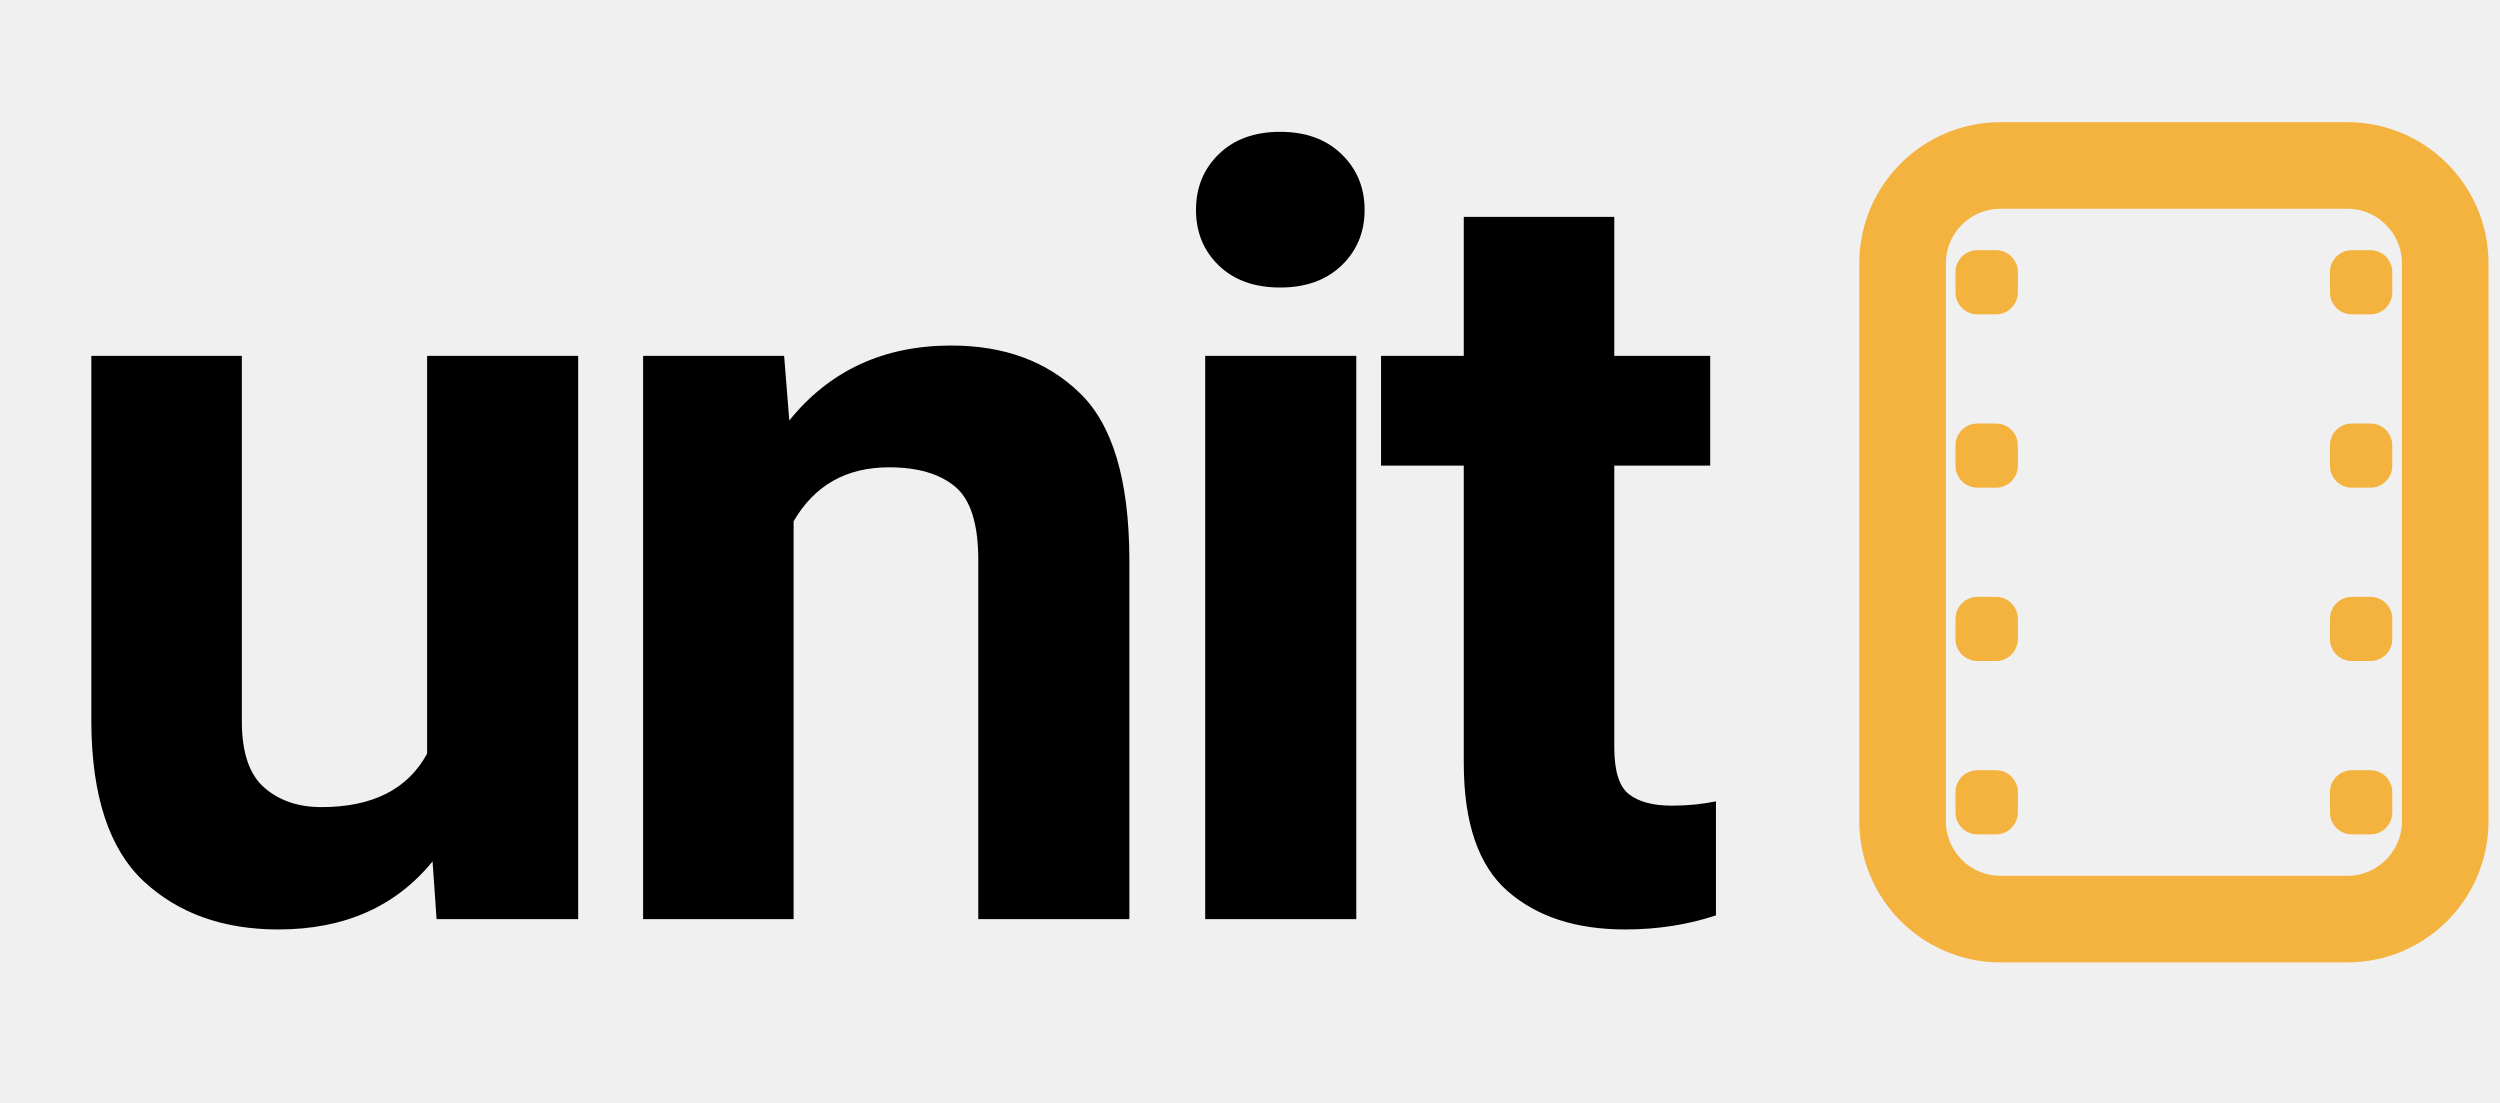
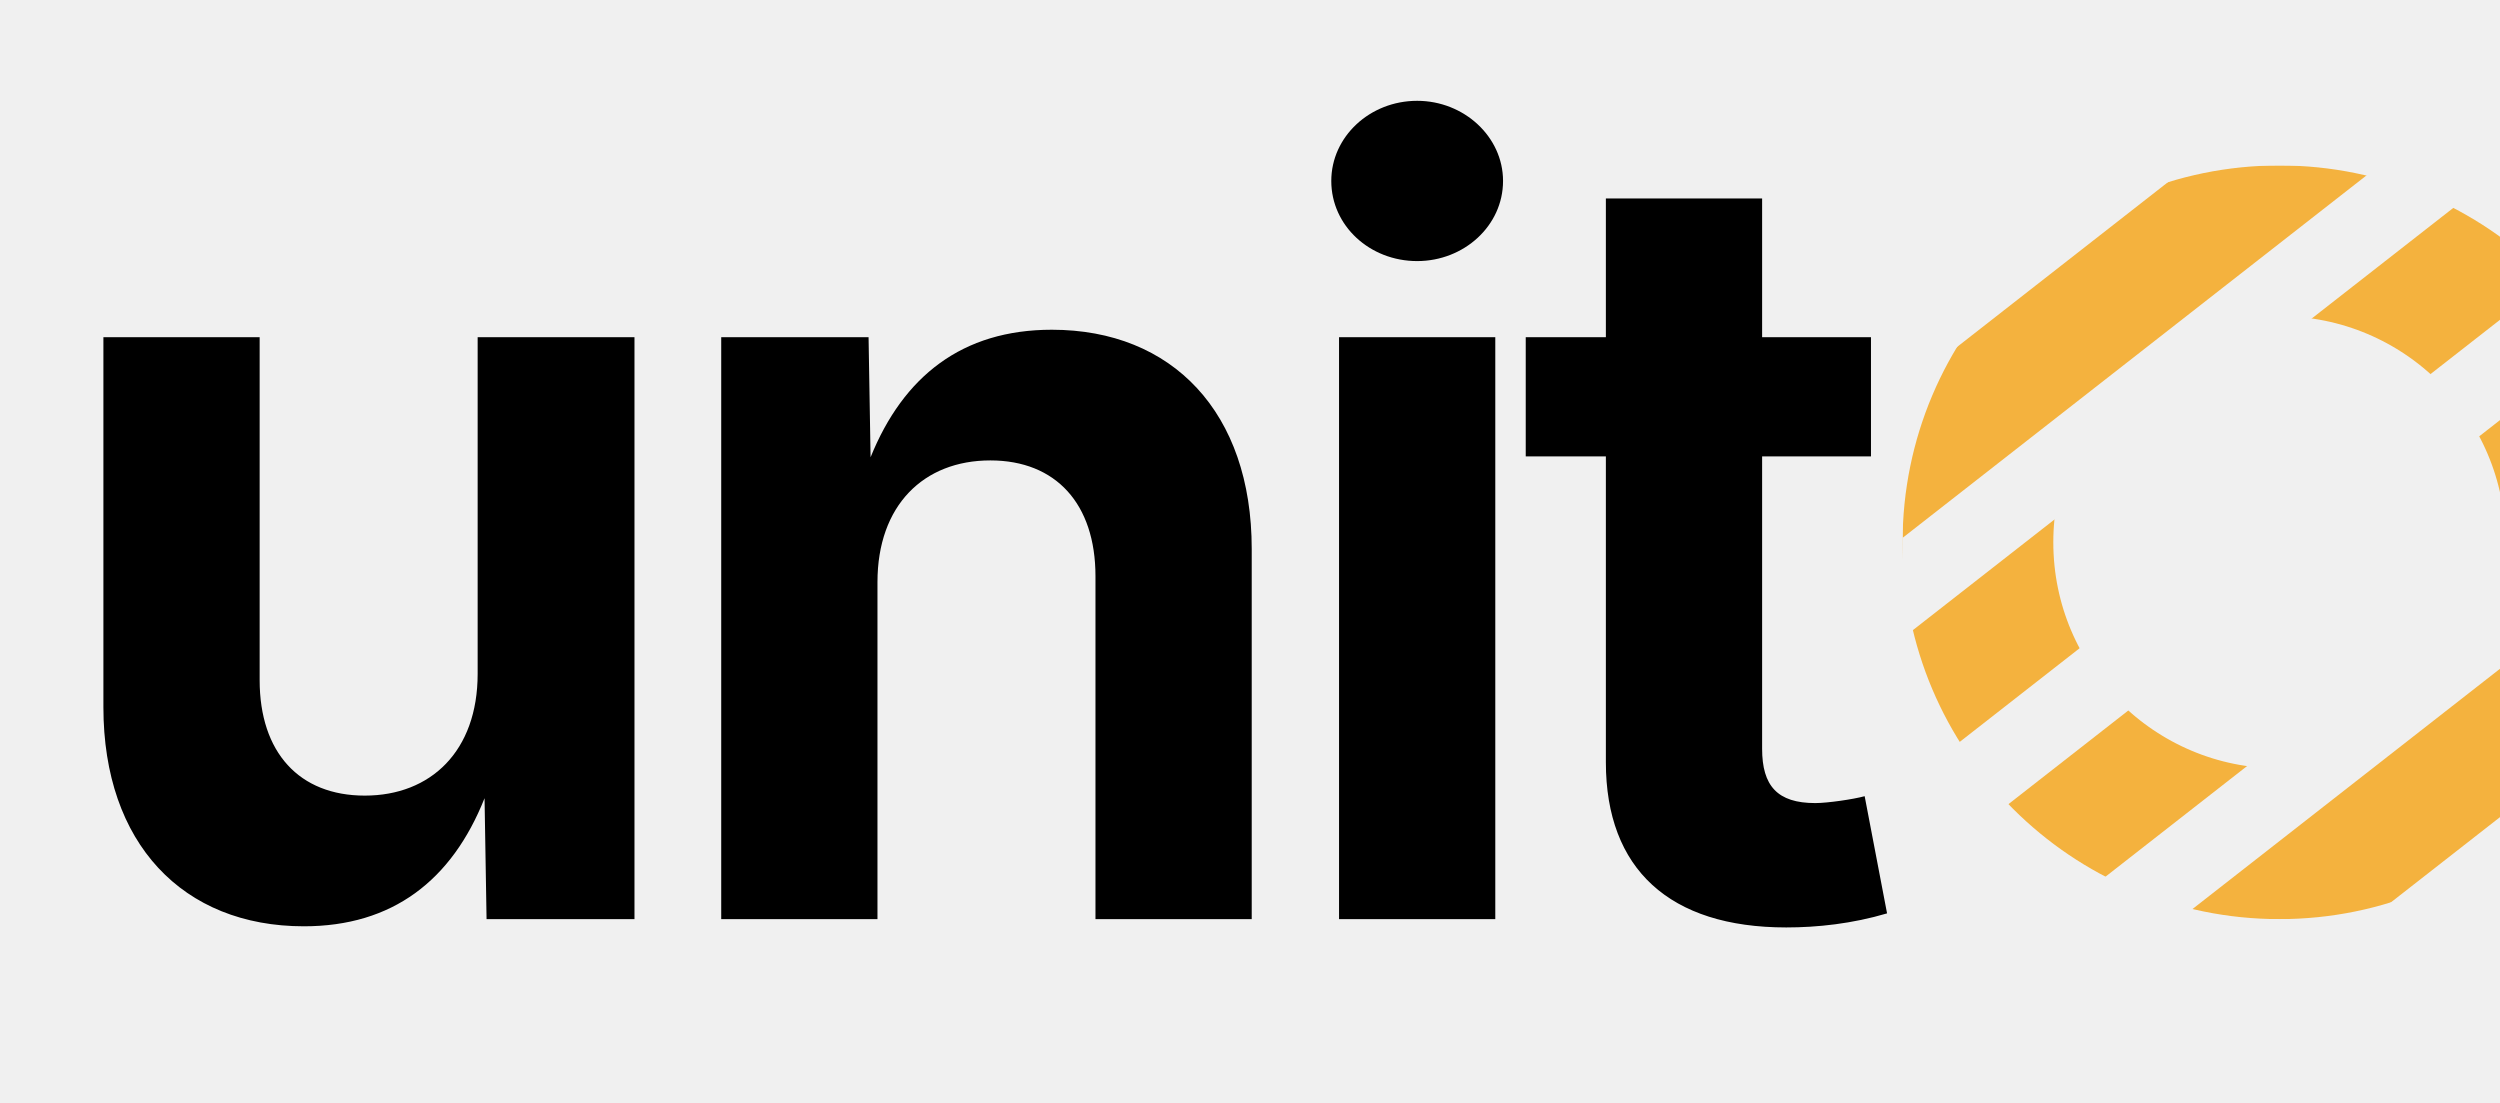
<svg xmlns="http://www.w3.org/2000/svg" viewBox="0 0 136 60" role="img" aria-label="unit0">
-   <text x="2" y="50" font-family="Archivo,-apple-system,BlinkMacSystemFont,'Segoe UI',Roboto,Helvetica,Arial,sans-serif" font-size="58" font-weight="700" letter-spacing="-2.5" fill="currentColor">unit</text>
-   <rect x="103.50" y="9.00" width="29.52" height="41.00" rx="5.33" fill="none" stroke="#f4b23e" stroke-width="4.71" />
-   <rect x="106.38" y="13.61" width="3.39" height="3.49" rx="1.19" fill="#f4b23e" />
-   <rect x="126.75" y="13.61" width="3.39" height="3.49" rx="1.19" fill="#f4b23e" />
-   <rect x="106.38" y="23.04" width="3.39" height="3.49" rx="1.19" fill="#f4b23e" />
-   <rect x="126.75" y="23.04" width="3.39" height="3.49" rx="1.19" fill="#f4b23e" />
-   <rect x="106.38" y="32.47" width="3.39" height="3.49" rx="1.19" fill="#f4b23e" />
-   <rect x="126.75" y="32.47" width="3.39" height="3.49" rx="1.19" fill="#f4b23e" />
-   <rect x="106.38" y="41.90" width="3.39" height="3.49" rx="1.19" fill="#f4b23e" />
-   <rect x="126.75" y="41.90" width="3.39" height="3.49" rx="1.19" fill="#f4b23e" />
+   <text x="2" y="50" font-family="Archivo,-apple-system,sans-serif" font-size="58" font-weight="700" letter-spacing="-2.5" fill="currentColor">unit</text>
+   <g transform="translate(103.5 9)">
+     <defs>
+       <mask id="u0marca" maskUnits="userSpaceOnUse" x="0" y="0" width="41.00" height="41.00">
+         <rect x="0" y="0" width="41.00" height="41.00" fill="#fff" />
+         <g transform="translate(20.50 20.50) rotate(-38)">
+           <rect x="-41.00" y="-55.45" width="123.00" height="4.30" fill="#000" />
+           <rect x="-41.00" y="-44.79" width="123.00" height="4.30" fill="#000" />
+           <rect x="-41.00" y="-34.13" width="123.00" height="4.30" fill="#000" />
+           <rect x="-41.00" y="-23.47" width="123.00" height="4.30" fill="#000" />
+           <rect x="-41.00" y="-12.81" width="123.00" height="4.30" fill="#000" />
+           <rect x="-41.00" y="-2.15" width="123.00" height="4.30" fill="#000" />
+           <rect x="-41.00" y="8.51" width="123.00" height="4.30" fill="#000" />
+           <rect x="-41.00" y="19.17" width="123.00" height="4.30" fill="#000" />
+           <rect x="-41.00" y="29.83" width="123.00" height="4.30" fill="#000" />
+           <rect x="-41.00" y="40.49" width="123.00" height="4.30" fill="#000" />
+           <rect x="-41.00" y="51.15" width="123.00" height="4.30" fill="#000" />
+         </g>
+       </mask>
+     </defs>
+     <circle cx="20.50" cy="20.50" r="16.40" fill="none" stroke="#f4b23e" stroke-width="8.20" mask="url(#u0marca)" />
+   </g>
</svg>
